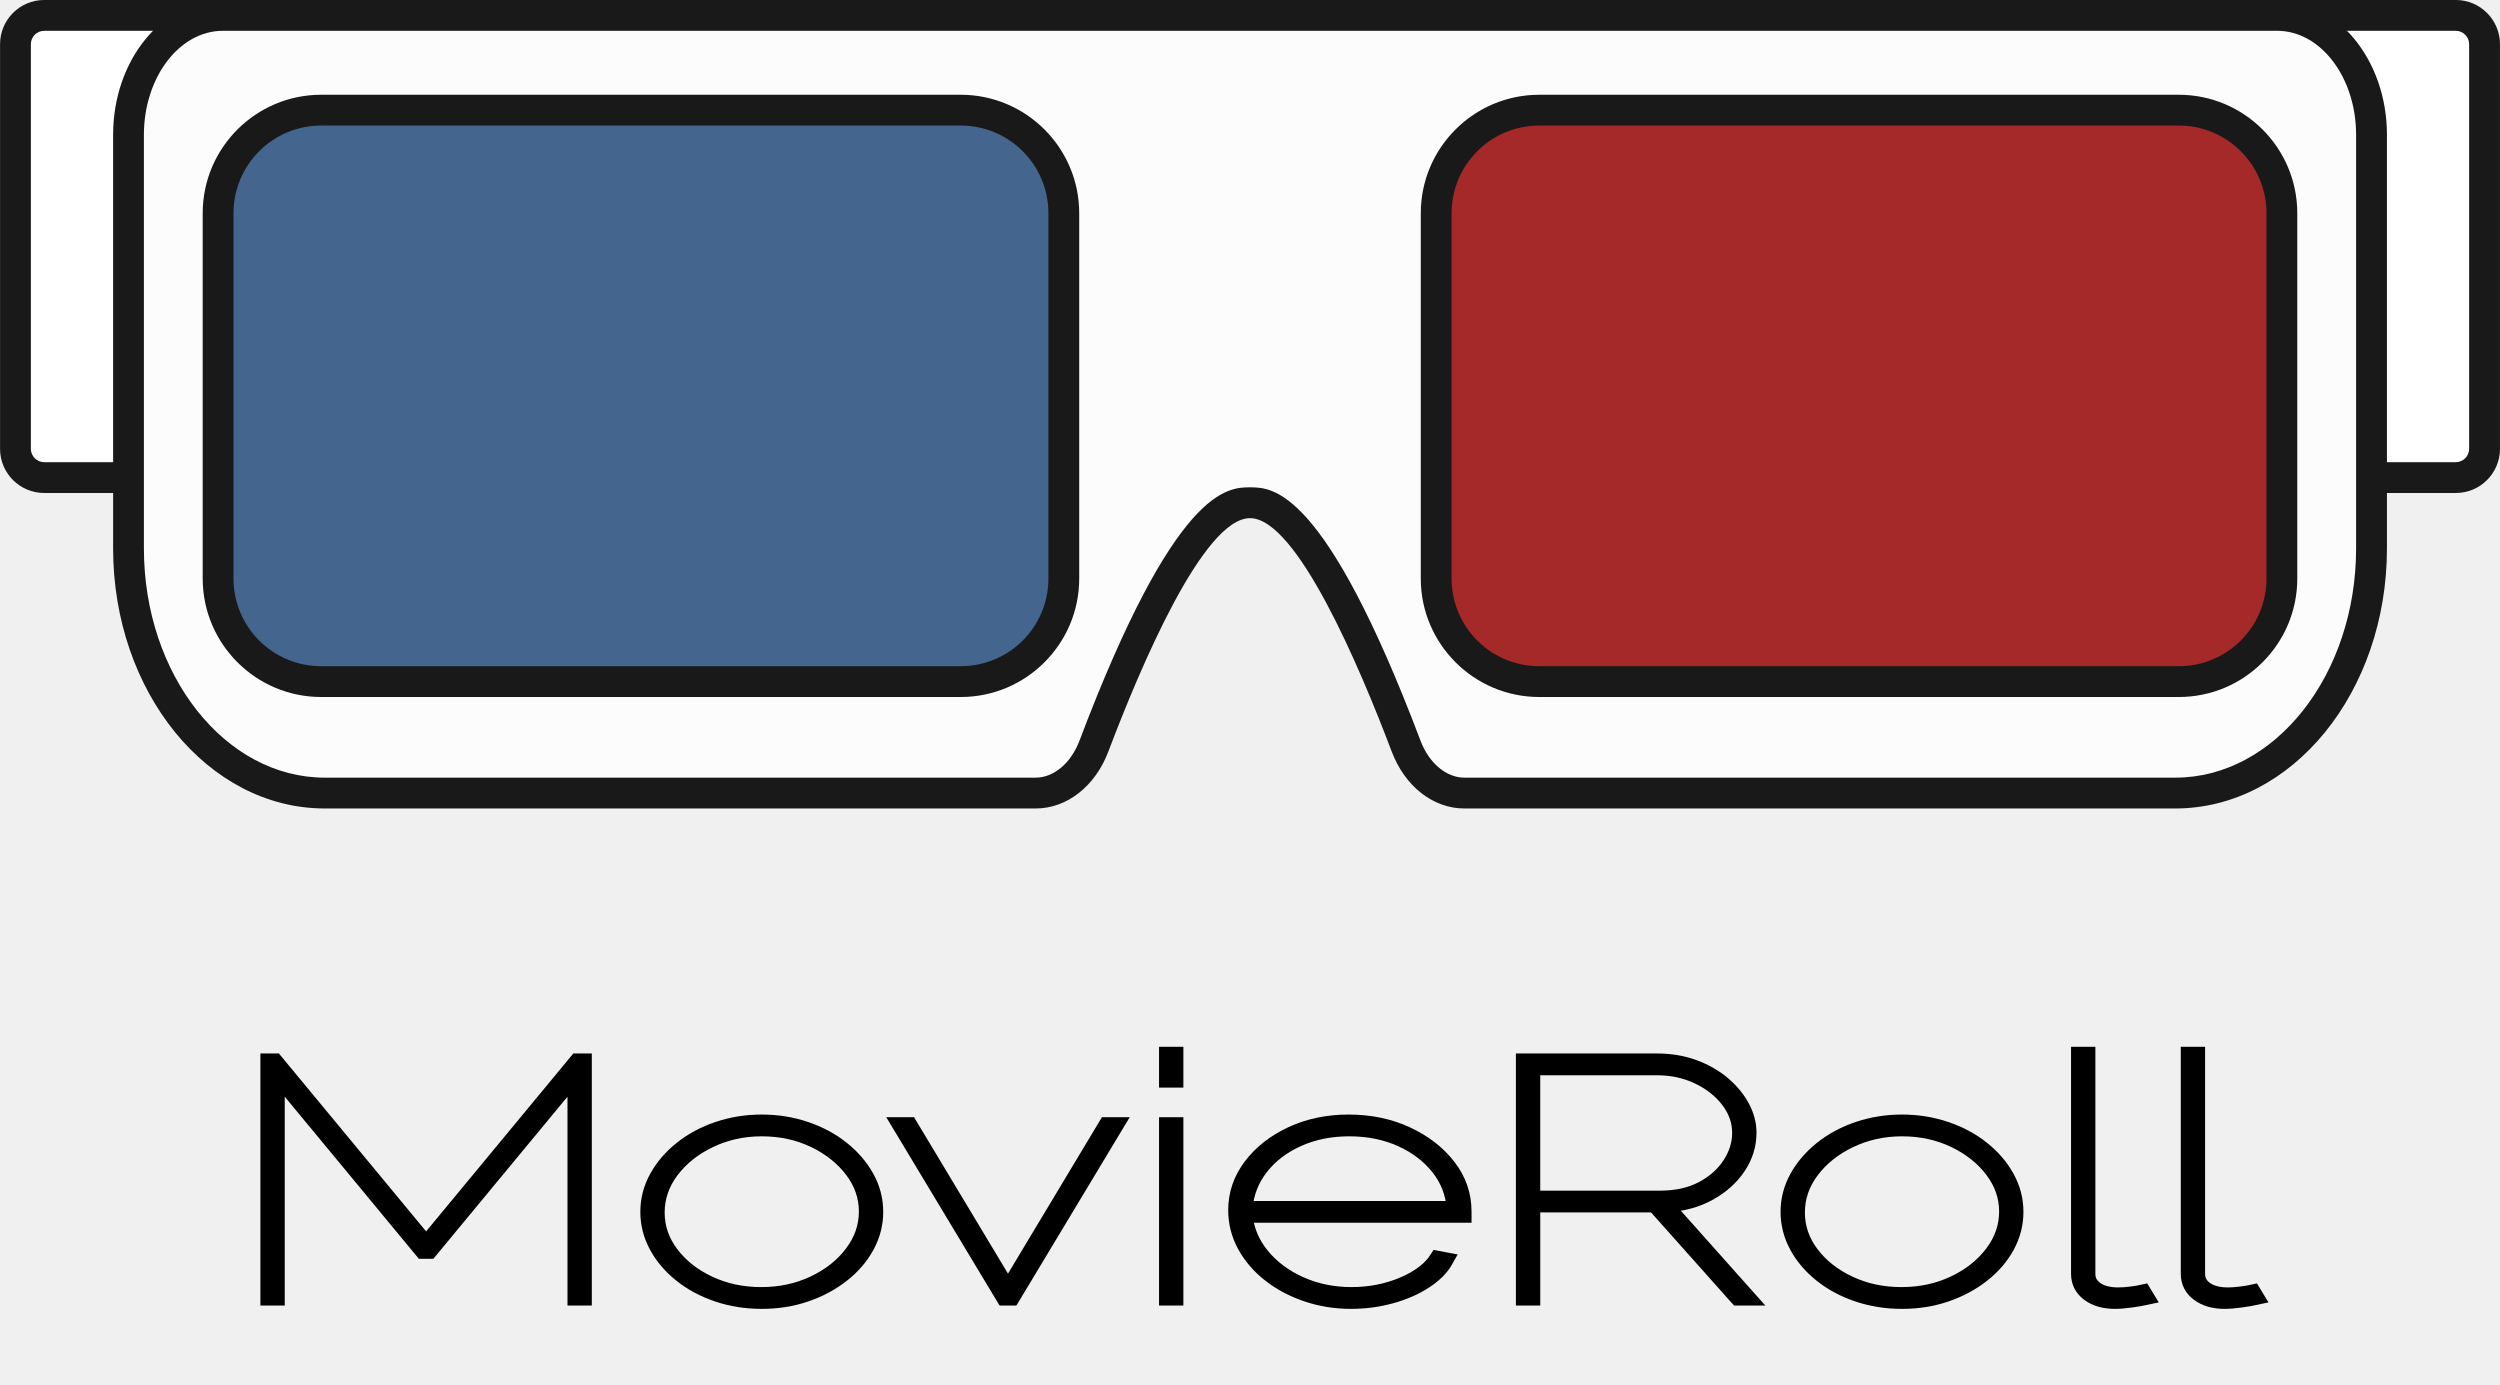
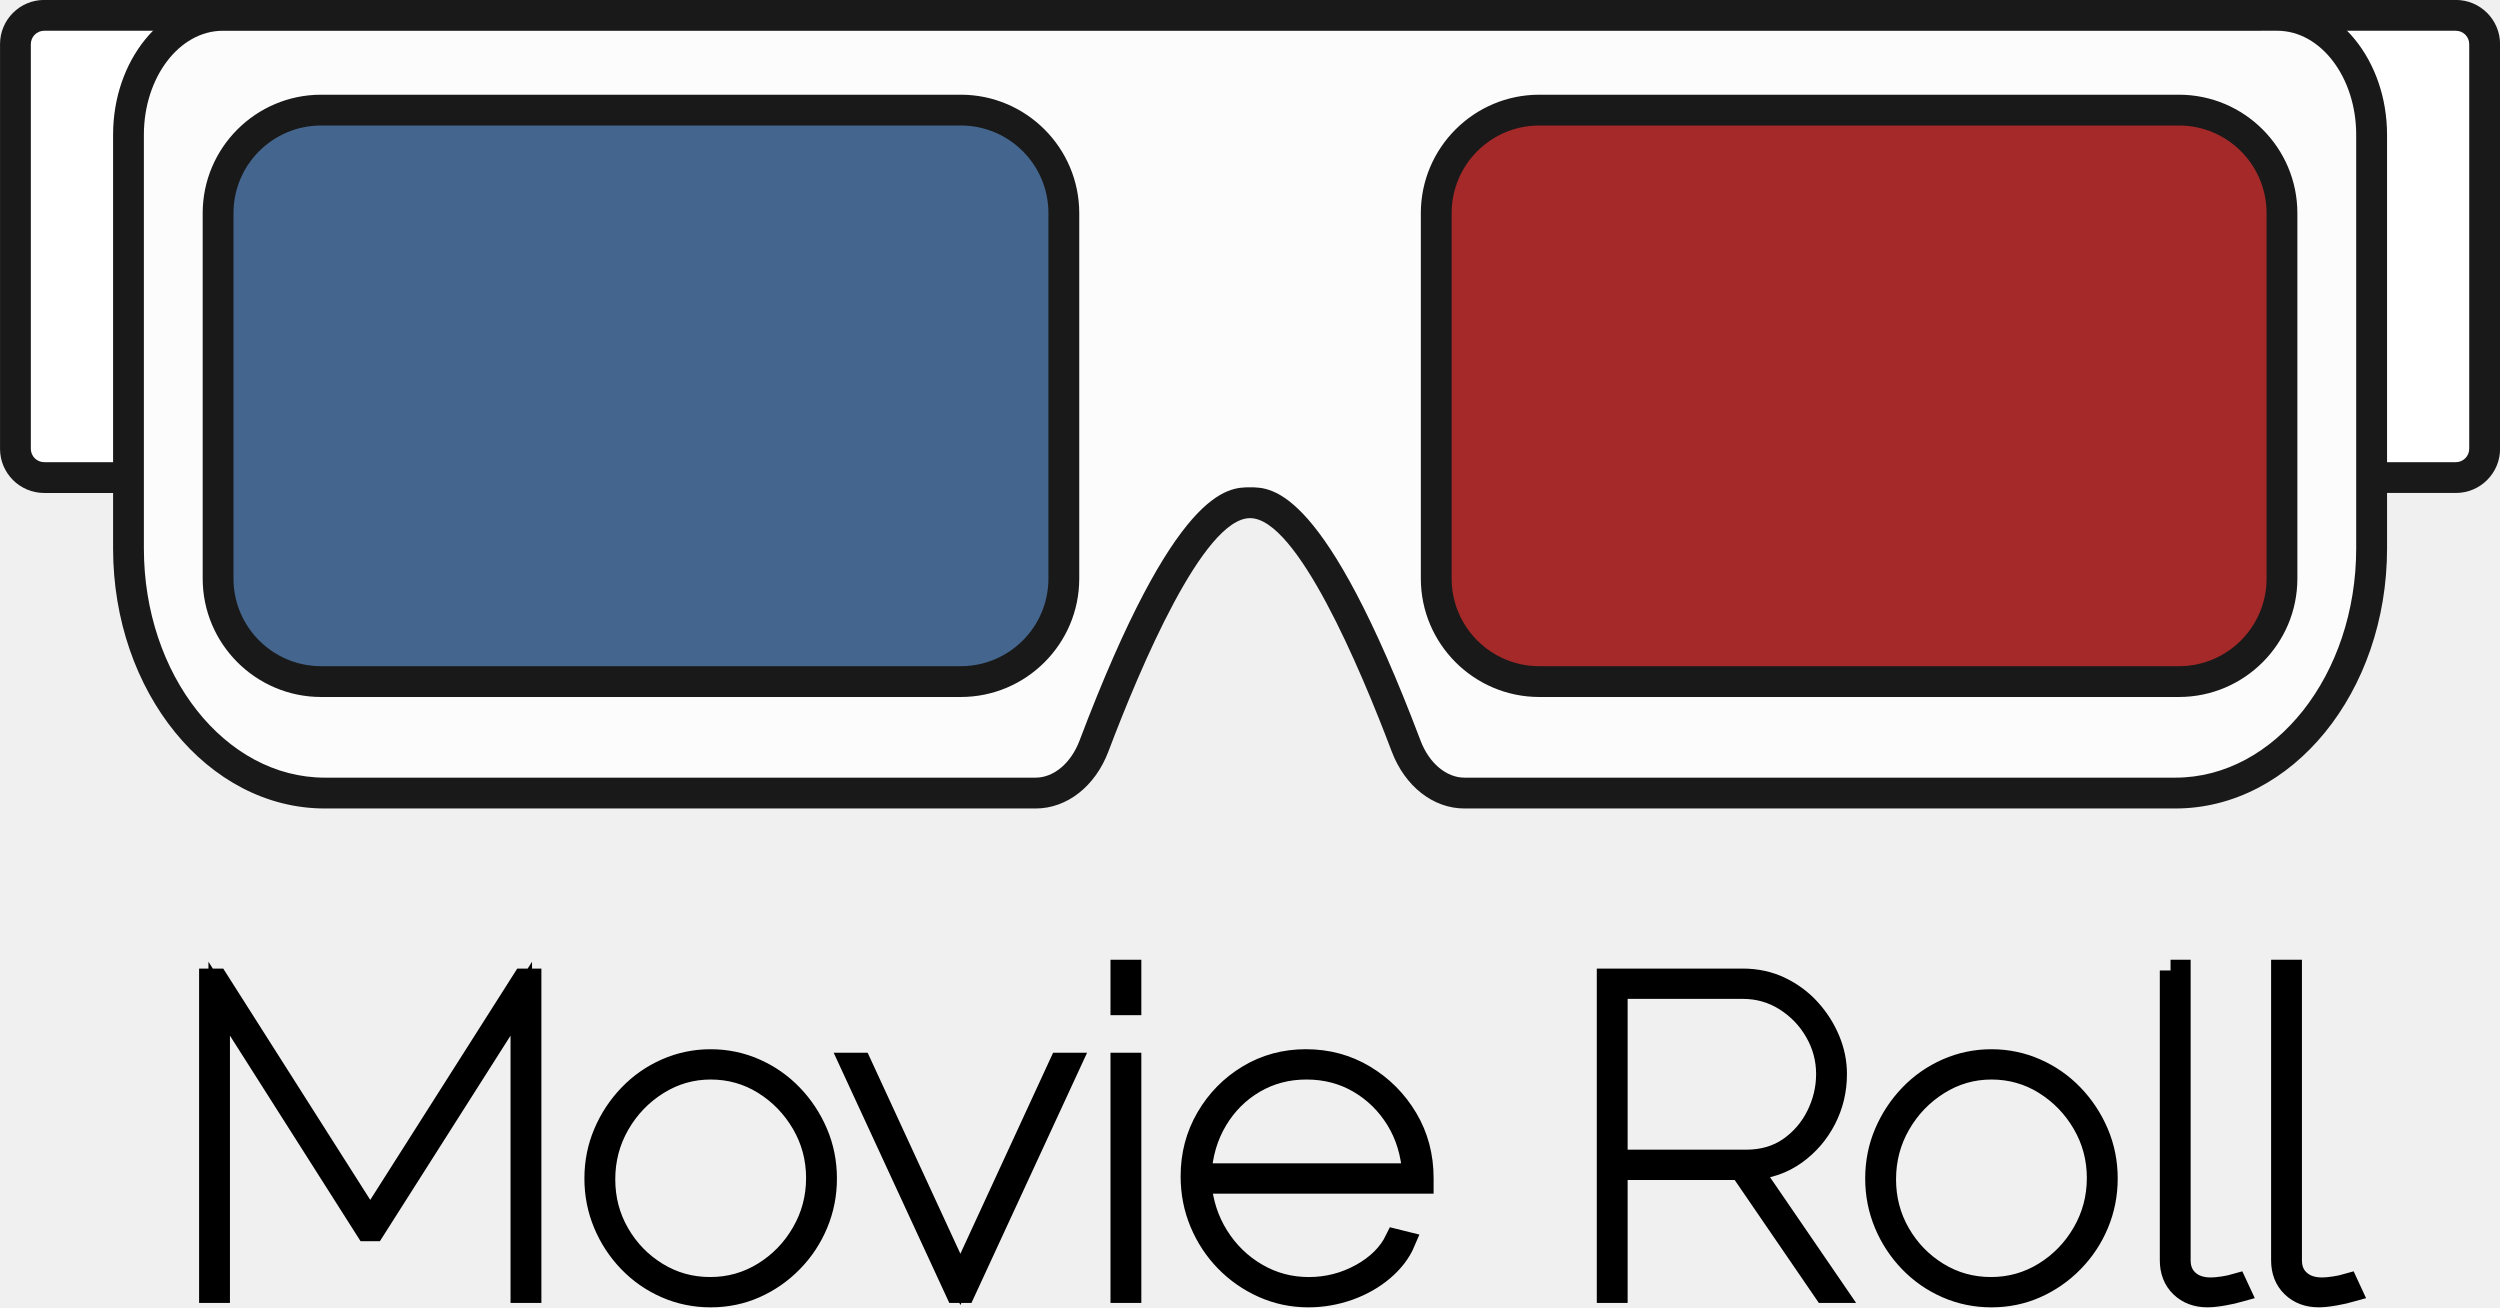
- <svg xmlns="http://www.w3.org/2000/svg" version="1.1" id="Layer_1" x="0px" y="0px" enable-background="new 0 0 612 792" xml:space="preserve" viewBox="57.75 315.72 496.5 274.97">
+ <svg xmlns="http://www.w3.org/2000/svg" version="1.1" id="Layer_1" x="0px" y="0px" enable-background="new 0 0 400 400" xml:space="preserve" viewBox="83.69 31.65 232.61 121.64">
  <g id="Layer_6">
    <g>
-       <path fill="#FFFFFF" d="M381.968,410.572c-3.342-7.211-7.526-13.281-12.767-18.521c-21.163-14.18-44.737-21.175-70.533-21.175    c-16.114,0-32.558,2.754-48.88,8.195c-13.409,6.67-21.671,16.396-26.91,31.492H66.53c-3.151,0-5.716-2.563-5.716-5.715v-80.354    c0-3.152,2.564-5.716,5.716-5.716h478.933c3.152,0,5.717,2.564,5.717,5.716v80.354c0,3.151-2.563,5.715-5.717,5.715H381.968    V410.572z" />
-       <path fill="#191919" d="M545.463,321.838c1.463,0,2.656,1.193,2.656,2.656v80.361c0,1.463-1.193,2.656-2.656,2.656H383.896    c-3.35-6.771-7.469-12.564-12.527-17.622l-0.429-0.428l-0.503-0.337c-21.205-14.137-45.354-21.31-71.764-21.31    c-16.445,0-33.214,2.809-49.848,8.354l-0.41,0.134l-0.392,0.196c-16.328,8.164-23.482,20.827-27.295,31.01H66.537    c-1.463,0-2.656-1.192-2.656-2.655v-80.36c0-1.463,1.193-2.656,2.656-2.656L545.463,321.838 M545.463,315.718H66.537    c-4.847,0-8.776,3.929-8.776,8.776v80.361c0,4.848,3.929,8.774,8.776,8.774h158.557c4.106-12.905,10.906-24.272,25.667-31.653    c15.208-5.067,31.469-8.042,47.907-8.042c23.25,0,46.861,5.937,68.373,20.282c5.851,5.852,9.92,12.417,12.943,19.413H545.47    c4.849,0,8.775-3.929,8.775-8.774v-80.361C554.239,319.647,550.311,315.718,545.463,315.718L545.463,315.718z" />
+       <path fill="#FFFFFF" d="M235.592,76.085c-1.567-3.379-3.528-6.222-5.981-8.677c-9.915-6.643-20.961-9.921-33.047-9.921    c-7.55,0-15.255,1.291-22.901,3.839c-6.282,3.125-10.154,7.682-12.608,14.755H87.801c-1.477,0-2.678-1.201-2.678-2.678V35.757    c0-1.477,1.202-2.678,2.678-2.678h224.392c1.478,0,2.679,1.202,2.679,2.678v37.647c0,1.477-1.201,2.678-2.679,2.678h-76.601    V76.085L235.592,76.085z" />
+       <path fill="#191919" d="M312.192,34.512c0.686,0,1.244,0.559,1.244,1.245v37.651c0,0.686-0.559,1.245-1.244,1.245h-75.699    c-1.568-3.172-3.5-5.887-5.867-8.256l-0.201-0.201l-0.236-0.158c-9.935-6.623-21.25-9.984-33.623-9.984    c-7.707,0-15.563,1.316-23.355,3.915l-0.191,0.062l-0.184,0.092c-7.65,3.825-11.001,9.758-12.788,14.53H87.804    c-0.686,0-1.245-0.559-1.245-1.244V35.755c0-0.686,0.559-1.245,1.245-1.245L312.192,34.512 M312.192,31.645H87.804    c-2.271,0-4.111,1.841-4.111,4.112v37.651c0,2.271,1.841,4.11,4.111,4.11h74.288c1.924-6.047,5.111-11.373,12.026-14.831    c7.125-2.374,14.744-3.768,22.446-3.768c10.893,0,21.955,2.782,32.034,9.502c2.741,2.742,4.647,5.818,6.063,9.096h77.535    c2.272,0,4.111-1.841,4.111-4.11V35.756C316.303,33.486,314.463,31.645,312.192,31.645L312.192,31.645z" />
    </g>
    <g id="Layer_7">
-       <rect x="91.151" y="332.107" fill="#44668E" width="182.413" height="123.397" />
-       <rect x="335.749" y="332.107" fill="#A52929" width="182.413" height="123.397" />
+       <rect x="99.336" y="39.323" fill="#44668E" width="85.465" height="57.815" />
+       <rect x="213.937" y="39.323" fill="#A52929" width="85.466" height="57.815" />
    </g>
    <g>
-       <path fill="#FCFCFC" d="M348.577,473.222c-4.893,0-9.438-3.665-11.586-9.339c-18.28-48.322-27.853-48.322-30.991-48.322    s-12.711,0-30.992,48.322c-2.148,5.674-6.689,9.339-11.585,9.339h-141.17c-21.493,0-38.978-21.793-38.978-48.58v-82.155    c0-13.072,8.403-23.709,18.733-23.709h407.99c10.33,0,18.732,10.637,18.732,23.709v82.155c0,26.787-17.484,48.58-38.979,48.58    H348.577L348.577,473.222z M363.442,337.597c-11.285,0-20.468,9.18-20.468,20.465v72.559c0,11.285,9.183,20.465,20.468,20.465    h127.024c11.285,0,20.466-9.18,20.466-20.465v-72.559c0-11.285-9.181-20.465-20.466-20.465H363.442L363.442,337.597z     M121.531,337.597c-11.285,0-20.465,9.18-20.465,20.465v72.559c0,11.285,9.18,20.465,20.465,20.465h127.027    c11.285,0,20.465-9.18,20.465-20.465v-72.559c0-11.285-9.18-20.465-20.465-20.465H121.531L121.531,337.597z" />
-       <path fill="#191919" d="M509.998,321.838c8.642,0,15.673,9.266,15.673,20.649v5.293v25.288v51.573    c0,25.1-16.113,45.521-35.924,45.521h-141.17c-3.604,0-7.026-2.889-8.722-7.362c-19.026-50.294-29.42-50.294-33.855-50.294    c-4.438,0-14.829,0-33.856,50.294c-1.689,4.476-5.116,7.362-8.721,7.362h-141.17c-19.804,0-35.924-20.423-35.924-45.521v-51.573    V347.78v-5.293c0-11.383,7.032-20.649,15.673-20.649h4.309h399.367H509.998 M363.442,454.146h127.024    c12.977,0,23.525-10.551,23.525-23.523v-72.559c0-12.974-10.551-23.525-23.525-23.525H363.442    c-12.977,0-23.525,10.551-23.525,23.525v72.559C339.917,443.589,350.474,454.146,363.442,454.146 M121.531,454.146h127.027    c12.975,0,23.525-10.551,23.525-23.523v-72.559c0-12.974-10.551-23.525-23.525-23.525H121.531    c-12.974,0-23.525,10.551-23.525,23.525v72.559C98.006,443.589,108.557,454.146,121.531,454.146 M509.998,315.718h-4.309H106.316    h-4.308c-12.038,0-21.793,11.983-21.793,26.769v5.293v25.288v51.573c0,28.521,18.825,51.643,42.044,51.643h141.17    c6.212,0,11.824-4.396,14.443-11.316c6.353-16.793,18.85-46.341,28.133-46.341c9.284,0,21.781,29.554,28.134,46.341    c2.619,6.922,8.231,11.316,14.443,11.316h141.17c23.22,0,42.045-23.121,42.045-51.643v-51.573V347.78v-5.293    C531.791,327.707,522.03,315.718,509.998,315.718L509.998,315.718z M363.442,448.026c-9.614,0-17.405-7.791-17.405-17.405v-72.559    c0-9.614,7.791-17.405,17.405-17.405h127.024c9.615,0,17.405,7.791,17.405,17.405v72.559c0,9.614-7.79,17.405-17.405,17.405    H363.442L363.442,448.026z M121.531,448.026c-9.614,0-17.405-7.791-17.405-17.405v-72.559c0-9.614,7.791-17.405,17.405-17.405    h127.027c9.615,0,17.405,7.791,17.405,17.405v72.559c0,9.614-7.791,17.405-17.405,17.405H121.531L121.531,448.026z" />
+       <path fill="#FCFCFC" d="M219.946,105.438c-2.291,0-4.423-1.718-5.428-4.375c-8.566-22.64-13.051-22.64-14.521-22.64    s-5.955,0-14.521,22.64c-1.006,2.658-3.134,4.375-5.427,4.375h-66.142c-10.07,0-18.262-10.21-18.262-22.761V44.186    c0-6.125,3.937-11.108,8.777-11.108h191.152c4.84,0,8.778,4.984,8.778,11.108v38.492c0,12.55-8.194,22.761-18.265,22.761H219.946    L219.946,105.438z M226.911,41.895c-5.286,0-9.591,4.301-9.591,9.588v33.996c0,5.287,4.305,9.587,9.591,9.587h59.515    c5.286,0,9.588-4.301,9.588-9.587V51.483c0-5.287-4.302-9.588-9.588-9.588H226.911L226.911,41.895z M113.57,41.895    c-5.287,0-9.588,4.301-9.588,9.588v33.996c0,5.287,4.301,9.587,9.588,9.587h59.516c5.287,0,9.588-4.301,9.588-9.587V51.483    c0-5.287-4.301-9.588-9.588-9.588H113.57L113.57,41.895z" />
+       <path fill="#191919" d="M295.575,34.512c4.05,0,7.345,4.341,7.345,9.674v2.479v11.848v24.165c0,11.759-7.55,21.327-16.831,21.327    h-66.142c-1.688,0-3.293-1.354-4.085-3.45c-8.916-23.563-13.785-23.563-15.863-23.563c-2.08,0-6.949,0-15.863,23.563    c-0.792,2.097-2.397,3.45-4.086,3.45h-66.141c-9.279,0-16.832-9.569-16.832-21.327V58.514V46.667v-2.479    c0-5.334,3.294-9.675,7.344-9.675h2.019h187.113L295.575,34.512 M226.911,96.501h59.515c6.08,0,11.021-4.944,11.021-11.021V51.484    c0-6.079-4.943-11.022-11.021-11.022h-59.515c-6.08,0-11.021,4.943-11.021,11.022V85.48    C215.89,91.554,220.835,96.501,226.911,96.501 M113.57,96.501h59.516c6.079,0,11.022-4.944,11.022-11.021V51.484    c0-6.079-4.944-11.022-11.022-11.022H113.57c-6.078,0-11.022,4.943-11.022,11.022V85.48    C102.548,91.554,107.491,96.501,113.57,96.501 M295.575,31.645h-2.018H106.441h-2.019c-5.64,0-10.21,5.615-10.21,12.542v2.479    v11.848v24.165c0,13.362,8.82,24.196,19.699,24.196h66.141c2.911,0,5.54-2.06,6.768-5.303c2.977-7.868,8.832-21.712,13.182-21.712    s10.205,13.847,13.18,21.712c1.229,3.243,3.856,5.303,6.768,5.303h66.141c10.881,0,19.7-10.833,19.7-24.196V58.514V46.667v-2.479    C305.788,37.261,301.214,31.645,295.575,31.645L295.575,31.645z M226.911,93.634c-4.506,0-8.154-3.65-8.154-8.155V51.483    c0-4.505,3.648-8.155,8.154-8.155h59.515c4.504,0,8.155,3.65,8.155,8.155v33.996c0,4.504-3.651,8.155-8.155,8.155L226.911,93.634    L226.911,93.634z M113.57,93.634c-4.504,0-8.155-3.65-8.155-8.155V51.483c0-4.505,3.65-8.155,8.155-8.155h59.516    c4.505,0,8.154,3.65,8.154,8.155v33.996c0,4.504-3.65,8.155-8.154,8.155L113.57,93.634L113.57,93.634z" />
    </g>
  </g>
+   <rect x="51.405" y="297.548" fill="none" width="457.753" height="81.86" />
+   <g enable-background="new    ">
+     <path fill="#FAA427" stroke="#000000" stroke-width="2" stroke-miterlimit="10" d="M132.192,151.88v-27.307l-13.706,21.566h-0.696   l-13.705-21.566v27.307h-0.87v-29.11h0.696l14.228,22.386l14.228-22.386h0.696v29.11H132.192z" />
+     <path fill="#FAA427" stroke="#000000" stroke-width="2" stroke-miterlimit="10" d="M149.813,152.29   c-1.479,0-2.872-0.287-4.177-0.861c-1.306-0.574-2.452-1.374-3.438-2.398c-0.986-1.025-1.755-2.2-2.306-3.526   c-0.552-1.325-0.827-2.727-0.827-4.202c0-1.503,0.283-2.918,0.849-4.243c0.565-1.326,1.341-2.501,2.328-3.526   c0.985-1.025,2.132-1.824,3.437-2.398c1.306-0.574,2.683-0.861,4.134-0.861c1.45,0,2.828,0.287,4.133,0.861   c1.306,0.574,2.451,1.373,3.438,2.398s1.763,2.2,2.328,3.526c0.565,1.325,0.849,2.74,0.849,4.243c0,1.476-0.276,2.877-0.827,4.202   c-0.551,1.326-1.327,2.501-2.328,3.526c-1,1.024-2.146,1.824-3.437,2.398C152.678,152.003,151.293,152.29,149.813,152.29z    M139.937,141.384c0,1.831,0.442,3.513,1.327,5.043c0.885,1.531,2.073,2.754,3.568,3.669c1.493,0.917,3.139,1.374,4.938,1.374   s3.452-0.465,4.96-1.395c1.508-0.929,2.712-2.173,3.611-3.73s1.35-3.253,1.35-5.084s-0.45-3.52-1.35-5.063   s-2.096-2.781-3.589-3.711c-1.494-0.929-3.141-1.394-4.938-1.394c-1.77,0-3.409,0.472-4.917,1.414   c-1.508,0.943-2.712,2.193-3.611,3.752C140.386,137.816,139.937,139.525,139.937,141.384z" />
+     <path fill="#FAA427" stroke="#000000" stroke-width="2" stroke-miterlimit="10" d="M172.655,151.88l-9.833-21.279h0.957   l9.268,20.09l9.268-20.09h0.957l-9.833,21.279H172.655z" />
+     <path fill="#FAA427" stroke="#000000" stroke-width="2" stroke-miterlimit="10" d="M188.014,125.106v-3.157h0.87v3.157H188.014z    M188.014,151.88v-21.279h0.87v21.279H188.014z" />
+     <path fill="#FAA427" stroke="#000000" stroke-width="2" stroke-miterlimit="10" d="M205.417,152.29   c-1.479,0-2.879-0.295-4.198-0.882c-1.32-0.588-2.48-1.395-3.481-2.419c-1-1.025-1.783-2.214-2.35-3.567   c-0.565-1.353-0.848-2.794-0.848-4.325c0-1.995,0.479-3.813,1.436-5.453s2.24-2.945,3.851-3.915c1.609-0.971,3.4-1.456,5.373-1.456   c2.002,0,3.821,0.492,5.461,1.477c1.638,0.983,2.951,2.303,3.938,3.956c0.985,1.654,1.479,3.506,1.479,5.556   c0,0.082,0,0.157,0,0.226s0,0.144,0,0.226H195.41c0.145,1.831,0.681,3.484,1.609,4.961c0.928,1.476,2.132,2.645,3.611,3.505   c1.479,0.861,3.089,1.292,4.83,1.292c1.74,0,3.364-0.416,4.873-1.251c1.508-0.833,2.581-1.906,3.22-3.218l0.826,0.205   c-0.406,0.957-1.065,1.824-1.979,2.604c-0.914,0.778-1.979,1.387-3.198,1.824C207.984,152.07,206.723,152.29,205.417,152.29z    M195.41,140.892h19.753c-0.116-1.913-0.624-3.601-1.522-5.063c-0.899-1.462-2.074-2.617-3.524-3.465   c-1.451-0.847-3.075-1.271-4.873-1.271c-1.77,0-3.38,0.424-4.83,1.271c-1.45,0.848-2.617,2.01-3.502,3.485   C196.025,137.324,195.525,139.006,195.41,140.892z" />
+     <path fill="#FAA427" stroke="#000000" stroke-width="2" stroke-miterlimit="10" d="M233.262,151.88v-29.11h12.574   c1.276,0,2.443,0.253,3.503,0.759c1.058,0.506,1.972,1.183,2.74,2.029c0.769,0.848,1.371,1.791,1.806,2.829   c0.436,1.039,0.653,2.105,0.653,3.198c0,1.503-0.334,2.904-1.001,4.202c-0.668,1.299-1.588,2.372-2.763,3.219   c-1.175,0.848-2.546,1.326-4.112,1.435l7.832,11.439h-1.044l-7.832-11.439h-11.486v11.439H233.262z M234.132,139.621h12.009   c1.566,0,2.907-0.39,4.024-1.169c1.116-0.779,1.979-1.783,2.589-3.014c0.609-1.229,0.914-2.515,0.914-3.854   c0-1.395-0.349-2.699-1.045-3.916c-0.696-1.216-1.639-2.2-2.828-2.952c-1.189-0.751-2.509-1.127-3.959-1.127h-11.704V139.621z" />
+     <path fill="#FAA427" stroke="#000000" stroke-width="2" stroke-miterlimit="10" d="M268.982,152.29   c-1.479,0-2.871-0.287-4.177-0.861c-1.305-0.574-2.451-1.374-3.437-2.398c-0.987-1.025-1.756-2.2-2.307-3.526   c-0.551-1.325-0.826-2.727-0.826-4.202c0-1.503,0.282-2.918,0.848-4.243c0.566-1.326,1.342-2.501,2.328-3.526   s2.132-1.824,3.438-2.398c1.305-0.574,2.683-0.861,4.133-0.861s2.828,0.287,4.134,0.861s2.451,1.373,3.438,2.398   c0.985,1.025,1.762,2.2,2.327,3.526c0.565,1.325,0.849,2.74,0.849,4.243c0,1.476-0.276,2.877-0.826,4.202   c-0.552,1.326-1.327,2.501-2.328,3.526c-1.001,1.024-2.146,1.824-3.438,2.398S270.462,152.29,268.982,152.29z M259.106,141.384   c0,1.831,0.441,3.513,1.327,5.043c0.884,1.531,2.073,2.754,3.567,3.669c1.493,0.917,3.14,1.374,4.938,1.374   c1.798,0,3.451-0.465,4.96-1.395c1.508-0.929,2.712-2.173,3.611-3.73c0.898-1.558,1.349-3.253,1.349-5.084s-0.45-3.52-1.349-5.063   c-0.899-1.544-2.096-2.781-3.59-3.711c-1.494-0.929-3.14-1.394-4.938-1.394c-1.77,0-3.408,0.472-4.916,1.414   c-1.509,0.943-2.713,2.193-3.611,3.752C259.556,137.816,259.106,139.525,259.106,141.384z" />
+     <path fill="#FAA427" stroke="#000000" stroke-width="2" stroke-miterlimit="10" d="M285.646,121.949h0.87v26.961   c0,0.798,0.261,1.432,0.783,1.899c0.522,0.467,1.219,0.701,2.089,0.701c0.318,0,0.702-0.034,1.152-0.103   c0.449-0.068,0.863-0.157,1.24-0.267l0.305,0.656c-0.377,0.108-0.87,0.218-1.479,0.328c-0.609,0.108-1.117,0.164-1.522,0.164   c-1.016,0-1.843-0.311-2.48-0.93c-0.638-0.618-0.957-1.438-0.957-2.456V121.949z" />
+     <path fill="#FAA427" stroke="#000000" stroke-width="2" stroke-miterlimit="10" d="M296.002,121.949h0.87v26.961   c0,0.798,0.261,1.432,0.783,1.899c0.521,0.467,1.218,0.701,2.088,0.701c0.319,0,0.703-0.034,1.153-0.103   c0.449-0.068,0.862-0.157,1.24-0.267l0.304,0.656c-0.377,0.108-0.87,0.218-1.479,0.328c-0.609,0.108-1.117,0.164-1.523,0.164   c-1.016,0-1.842-0.311-2.479-0.93c-0.639-0.618-0.957-1.438-0.957-2.456V121.949z" />
+   </g>
  <g>
-     <rect y="493.833" fill="none" width="612" height="41.334" />
-   </g>
-   <g enable-background="new    ">
-     <path d="M171.952,573.5v-44.145l-28.844,34.865h-1.465l-28.844-34.865V573.5h-1.832v-47.061h1.465l29.943,36.19l29.943-36.19h1.465   V573.5H171.952z" />
-     <path d="M209.038,574.163c-3.113,0-6.044-0.464-8.791-1.393c-2.747-0.928-5.159-2.22-7.234-3.877   c-2.076-1.657-3.694-3.557-4.853-5.7c-1.161-2.144-1.74-4.408-1.74-6.794c0-2.43,0.595-4.717,1.786-6.86   c1.19-2.144,2.823-4.044,4.899-5.7c2.075-1.657,4.487-2.95,7.234-3.878s5.646-1.392,8.699-1.392c3.052,0,5.952,0.464,8.699,1.392   s5.158,2.221,7.234,3.878c2.075,1.656,3.708,3.557,4.899,5.7s1.786,4.431,1.786,6.86c0,2.386-0.581,4.65-1.74,6.794   c-1.161,2.144-2.793,4.043-4.899,5.7c-2.106,1.657-4.519,2.949-7.234,3.877C215.066,573.699,212.151,574.163,209.038,574.163z    M188.251,556.531c0,2.961,0.93,5.679,2.793,8.153c1.861,2.475,4.364,4.452,7.509,5.932c3.144,1.481,6.607,2.221,10.393,2.221   c3.785,0,7.264-0.751,10.439-2.253c3.173-1.502,5.708-3.514,7.601-6.032c1.891-2.519,2.838-5.258,2.838-8.219   c0-2.96-0.947-5.689-2.838-8.187c-1.893-2.496-4.411-4.495-7.555-5.998c-3.145-1.502-6.609-2.254-10.393-2.254   c-3.725,0-7.174,0.763-10.348,2.287c-3.175,1.524-5.708,3.546-7.6,6.064C189.197,550.765,188.251,553.527,188.251,556.531z" />
-     <path d="M257.112,573.5l-20.695-34.4h2.015l19.504,32.479l19.504-32.479h2.015l-20.695,34.4H257.112z" />
-     <path d="M289.436,530.217v-5.104h1.832v5.104H289.436z M289.436,573.5v-34.4h1.832v34.4H289.436z" />
-     <path d="M326.063,574.163c-3.113,0-6.06-0.476-8.836-1.426c-2.779-0.949-5.22-2.253-7.326-3.91   c-2.105-1.657-3.754-3.579-4.944-5.767s-1.786-4.518-1.786-6.993c0-3.225,1.008-6.164,3.022-8.815s4.716-4.761,8.104-6.33   c3.388-1.568,7.157-2.353,11.309-2.353c4.213,0,8.043,0.795,11.492,2.386c3.448,1.591,6.211,3.724,8.287,6.396   c2.075,2.674,3.113,5.667,3.113,8.981c0,0.132,0,0.255,0,0.364c0,0.11,0,0.232,0,0.364h-43.495   c0.305,2.961,1.434,5.635,3.388,8.021c1.953,2.386,4.487,4.275,7.601,5.667c3.113,1.393,6.501,2.088,10.164,2.088   s7.081-0.673,10.256-2.021c3.174-1.348,5.433-3.082,6.776-5.203l1.739,0.331c-0.855,1.548-2.243,2.95-4.166,4.209   c-1.923,1.26-4.167,2.243-6.73,2.95C331.465,573.809,328.81,574.163,326.063,574.163z M305.002,555.736h41.572   c-0.244-3.093-1.313-5.821-3.205-8.187c-1.893-2.363-4.365-4.23-7.417-5.601c-3.053-1.369-6.472-2.055-10.256-2.055   c-3.725,0-7.112,0.686-10.164,2.055c-3.054,1.37-5.51,3.248-7.371,5.634C306.298,549.97,305.245,552.688,305.002,555.736z" />
-     <path d="M360.31,573.5v-47.061h26.464c2.686,0,5.142,0.409,7.371,1.226c2.228,0.818,4.15,1.912,5.769,3.281   c1.617,1.37,2.885,2.895,3.801,4.573c0.915,1.681,1.373,3.403,1.373,5.171c0,2.431-0.702,4.695-2.105,6.794   c-1.405,2.099-3.343,3.834-5.815,5.203c-2.472,1.37-5.356,2.144-8.653,2.319l16.483,18.493h-2.198l-16.482-18.493h-24.175V573.5   H360.31z M362.141,553.682h25.273c3.297,0,6.119-0.63,8.471-1.89c2.349-1.259,4.166-2.883,5.448-4.871   c1.282-1.989,1.923-4.065,1.923-6.23c0-2.254-0.732-4.363-2.197-6.33c-1.466-1.966-3.45-3.557-5.952-4.772   c-2.504-1.215-5.281-1.823-8.333-1.823h-24.633V553.682z" />
-     <path d="M435.488,574.163c-3.113,0-6.044-0.464-8.791-1.393c-2.747-0.928-5.159-2.22-7.233-3.877   c-2.076-1.657-3.694-3.557-4.854-5.7c-1.16-2.144-1.74-4.408-1.74-6.794c0-2.43,0.596-4.717,1.786-6.86s2.822-4.044,4.898-5.7   c2.075-1.657,4.487-2.95,7.234-3.878s5.646-1.392,8.699-1.392c3.052,0,5.952,0.464,8.699,1.392s5.158,2.221,7.233,3.878   c2.075,1.656,3.709,3.557,4.899,5.7s1.785,4.431,1.785,6.86c0,2.386-0.58,4.65-1.739,6.794c-1.16,2.144-2.793,4.043-4.899,5.7   c-2.105,1.657-4.519,2.949-7.233,3.877C441.516,573.699,438.602,574.163,435.488,574.163z M414.702,556.531   c0,2.961,0.93,5.679,2.793,8.153c1.861,2.475,4.363,4.452,7.509,5.932c3.143,1.481,6.606,2.221,10.393,2.221   c3.784,0,7.265-0.751,10.439-2.253c3.173-1.502,5.707-3.514,7.6-6.032c1.892-2.519,2.839-5.258,2.839-8.219   c0-2.96-0.947-5.689-2.839-8.187c-1.893-2.496-4.411-4.495-7.555-5.998c-3.145-1.502-6.608-2.254-10.393-2.254   c-3.725,0-7.174,0.763-10.348,2.287c-3.175,1.524-5.709,3.546-7.601,6.064C415.647,550.765,414.702,553.527,414.702,556.531z" />
-     <path d="M470.559,525.113h1.831v43.585c0,1.291,0.55,2.315,1.648,3.071s2.564,1.134,4.396,1.134c0.671,0,1.479-0.055,2.427-0.166   c0.945-0.109,1.815-0.253,2.609-0.431l0.642,1.061c-0.794,0.177-1.832,0.354-3.113,0.53c-1.282,0.177-2.352,0.266-3.205,0.266   c-2.138,0-3.878-0.502-5.22-1.502c-1.344-1-2.015-2.324-2.015-3.971V525.113z" />
-     <path d="M492.352,525.113h1.831v43.585c0,1.291,0.55,2.315,1.648,3.071s2.564,1.134,4.396,1.134c0.671,0,1.479-0.055,2.427-0.166   c0.945-0.109,1.815-0.253,2.609-0.431l0.642,1.061c-0.794,0.177-1.832,0.354-3.113,0.53c-1.282,0.177-2.352,0.266-3.205,0.266   c-2.138,0-3.878-0.502-5.22-1.502c-1.344-1-2.015-2.324-2.015-3.971V525.113z" />
-   </g>
-   <g enable-background="new    ">
-     <path fill="none" stroke="#000000" stroke-width="3" stroke-miterlimit="10" d="M171.952,573.5v-44.145l-28.844,34.865h-1.465   l-28.844-34.865V573.5h-1.832v-47.061h1.465l29.943,36.19l29.943-36.19h1.465V573.5H171.952z" />
-     <path fill="none" stroke="#000000" stroke-width="3" stroke-miterlimit="10" d="M209.038,574.163c-3.113,0-6.044-0.464-8.791-1.393   c-2.747-0.928-5.159-2.22-7.234-3.877c-2.076-1.657-3.694-3.557-4.853-5.7c-1.161-2.144-1.74-4.408-1.74-6.794   c0-2.43,0.595-4.717,1.786-6.86c1.19-2.144,2.823-4.044,4.899-5.7c2.075-1.657,4.487-2.95,7.234-3.878s5.646-1.392,8.699-1.392   c3.052,0,5.952,0.464,8.699,1.392s5.158,2.221,7.234,3.878c2.075,1.656,3.708,3.557,4.899,5.7s1.786,4.431,1.786,6.86   c0,2.386-0.581,4.65-1.74,6.794c-1.161,2.144-2.793,4.043-4.899,5.7c-2.106,1.657-4.519,2.949-7.234,3.877   C215.066,573.699,212.151,574.163,209.038,574.163z M188.251,556.531c0,2.961,0.93,5.679,2.793,8.153   c1.861,2.475,4.364,4.452,7.509,5.932c3.144,1.481,6.607,2.221,10.393,2.221c3.785,0,7.264-0.751,10.439-2.253   c3.173-1.502,5.708-3.514,7.601-6.032c1.891-2.519,2.838-5.258,2.838-8.219c0-2.96-0.947-5.689-2.838-8.187   c-1.893-2.496-4.411-4.495-7.555-5.998c-3.145-1.502-6.609-2.254-10.393-2.254c-3.725,0-7.174,0.763-10.348,2.287   c-3.175,1.524-5.708,3.546-7.6,6.064C189.197,550.765,188.251,553.527,188.251,556.531z" />
-     <path fill="none" stroke="#000000" stroke-width="3" stroke-miterlimit="10" d="M257.112,573.5l-20.695-34.4h2.015l19.504,32.479   l19.504-32.479h2.015l-20.695,34.4H257.112z" />
-     <path fill="none" stroke="#000000" stroke-width="3" stroke-miterlimit="10" d="M289.436,530.217v-5.104h1.832v5.104H289.436z    M289.436,573.5v-34.4h1.832v34.4H289.436z" />
-     <path fill="none" stroke="#000000" stroke-width="3" stroke-miterlimit="10" d="M326.063,574.163c-3.113,0-6.06-0.476-8.836-1.426   c-2.779-0.949-5.22-2.253-7.326-3.91c-2.105-1.657-3.754-3.579-4.944-5.767s-1.786-4.518-1.786-6.993   c0-3.225,1.008-6.164,3.022-8.815s4.716-4.761,8.104-6.33c3.388-1.568,7.157-2.353,11.309-2.353c4.213,0,8.043,0.795,11.492,2.386   c3.448,1.591,6.211,3.724,8.287,6.396c2.075,2.674,3.113,5.667,3.113,8.981c0,0.132,0,0.255,0,0.364c0,0.11,0,0.232,0,0.364   h-43.495c0.305,2.961,1.434,5.635,3.388,8.021c1.953,2.386,4.487,4.275,7.601,5.667c3.113,1.393,6.501,2.088,10.164,2.088   s7.081-0.673,10.256-2.021c3.174-1.348,5.433-3.082,6.776-5.203l1.739,0.331c-0.855,1.548-2.243,2.95-4.166,4.209   c-1.923,1.26-4.167,2.243-6.73,2.95C331.465,573.809,328.81,574.163,326.063,574.163z M305.002,555.736h41.572   c-0.244-3.093-1.313-5.821-3.205-8.187c-1.893-2.363-4.365-4.23-7.417-5.601c-3.053-1.369-6.472-2.055-10.256-2.055   c-3.725,0-7.112,0.686-10.164,2.055c-3.054,1.37-5.51,3.248-7.371,5.634C306.298,549.97,305.245,552.688,305.002,555.736z" />
-     <path fill="none" stroke="#000000" stroke-width="3" stroke-miterlimit="10" d="M360.31,573.5v-47.061h26.464   c2.686,0,5.142,0.409,7.371,1.226c2.228,0.818,4.15,1.912,5.769,3.281c1.617,1.37,2.885,2.895,3.801,4.573   c0.915,1.681,1.373,3.403,1.373,5.171c0,2.431-0.702,4.695-2.105,6.794c-1.405,2.099-3.343,3.834-5.815,5.203   c-2.472,1.37-5.356,2.144-8.653,2.319l16.483,18.493h-2.198l-16.482-18.493h-24.175V573.5H360.31z M362.141,553.682h25.273   c3.297,0,6.119-0.63,8.471-1.89c2.349-1.259,4.166-2.883,5.448-4.871c1.282-1.989,1.923-4.065,1.923-6.23   c0-2.254-0.732-4.363-2.197-6.33c-1.466-1.966-3.45-3.557-5.952-4.772c-2.504-1.215-5.281-1.823-8.333-1.823h-24.633V553.682z" />
-     <path fill="none" stroke="#000000" stroke-width="3" stroke-miterlimit="10" d="M435.488,574.163c-3.113,0-6.044-0.464-8.791-1.393   c-2.747-0.928-5.159-2.22-7.233-3.877c-2.076-1.657-3.694-3.557-4.854-5.7c-1.16-2.144-1.74-4.408-1.74-6.794   c0-2.43,0.596-4.717,1.786-6.86s2.822-4.044,4.898-5.7c2.075-1.657,4.487-2.95,7.234-3.878s5.646-1.392,8.699-1.392   c3.052,0,5.952,0.464,8.699,1.392s5.158,2.221,7.233,3.878c2.075,1.656,3.709,3.557,4.899,5.7s1.785,4.431,1.785,6.86   c0,2.386-0.58,4.65-1.739,6.794c-1.16,2.144-2.793,4.043-4.899,5.7c-2.105,1.657-4.519,2.949-7.233,3.877   C441.516,573.699,438.602,574.163,435.488,574.163z M414.702,556.531c0,2.961,0.93,5.679,2.793,8.153   c1.861,2.475,4.363,4.452,7.509,5.932c3.143,1.481,6.606,2.221,10.393,2.221c3.784,0,7.265-0.751,10.439-2.253   c3.173-1.502,5.707-3.514,7.6-6.032c1.892-2.519,2.839-5.258,2.839-8.219c0-2.96-0.947-5.689-2.839-8.187   c-1.893-2.496-4.411-4.495-7.555-5.998c-3.145-1.502-6.608-2.254-10.393-2.254c-3.725,0-7.174,0.763-10.348,2.287   c-3.175,1.524-5.709,3.546-7.601,6.064C415.647,550.765,414.702,553.527,414.702,556.531z" />
-     <path fill="none" stroke="#000000" stroke-width="3" stroke-miterlimit="10" d="M470.559,525.113h1.831v43.585   c0,1.291,0.55,2.315,1.648,3.071s2.564,1.134,4.396,1.134c0.671,0,1.479-0.055,2.427-0.166c0.945-0.109,1.815-0.253,2.609-0.431   l0.642,1.061c-0.794,0.177-1.832,0.354-3.113,0.53c-1.282,0.177-2.352,0.266-3.205,0.266c-2.138,0-3.878-0.502-5.22-1.502   c-1.344-1-2.015-2.324-2.015-3.971V525.113z" />
-     <path fill="none" stroke="#000000" stroke-width="3" stroke-miterlimit="10" d="M492.352,525.113h1.831v43.585   c0,1.291,0.55,2.315,1.648,3.071s2.564,1.134,4.396,1.134c0.671,0,1.479-0.055,2.427-0.166c0.945-0.109,1.815-0.253,2.609-0.431   l0.642,1.061c-0.794,0.177-1.832,0.354-3.113,0.53c-1.282,0.177-2.352,0.266-3.205,0.266c-2.138,0-3.878-0.502-5.22-1.502   c-1.344-1-2.015-2.324-2.015-3.971V525.113z" />
-   </g>
+ </g>
</svg>
